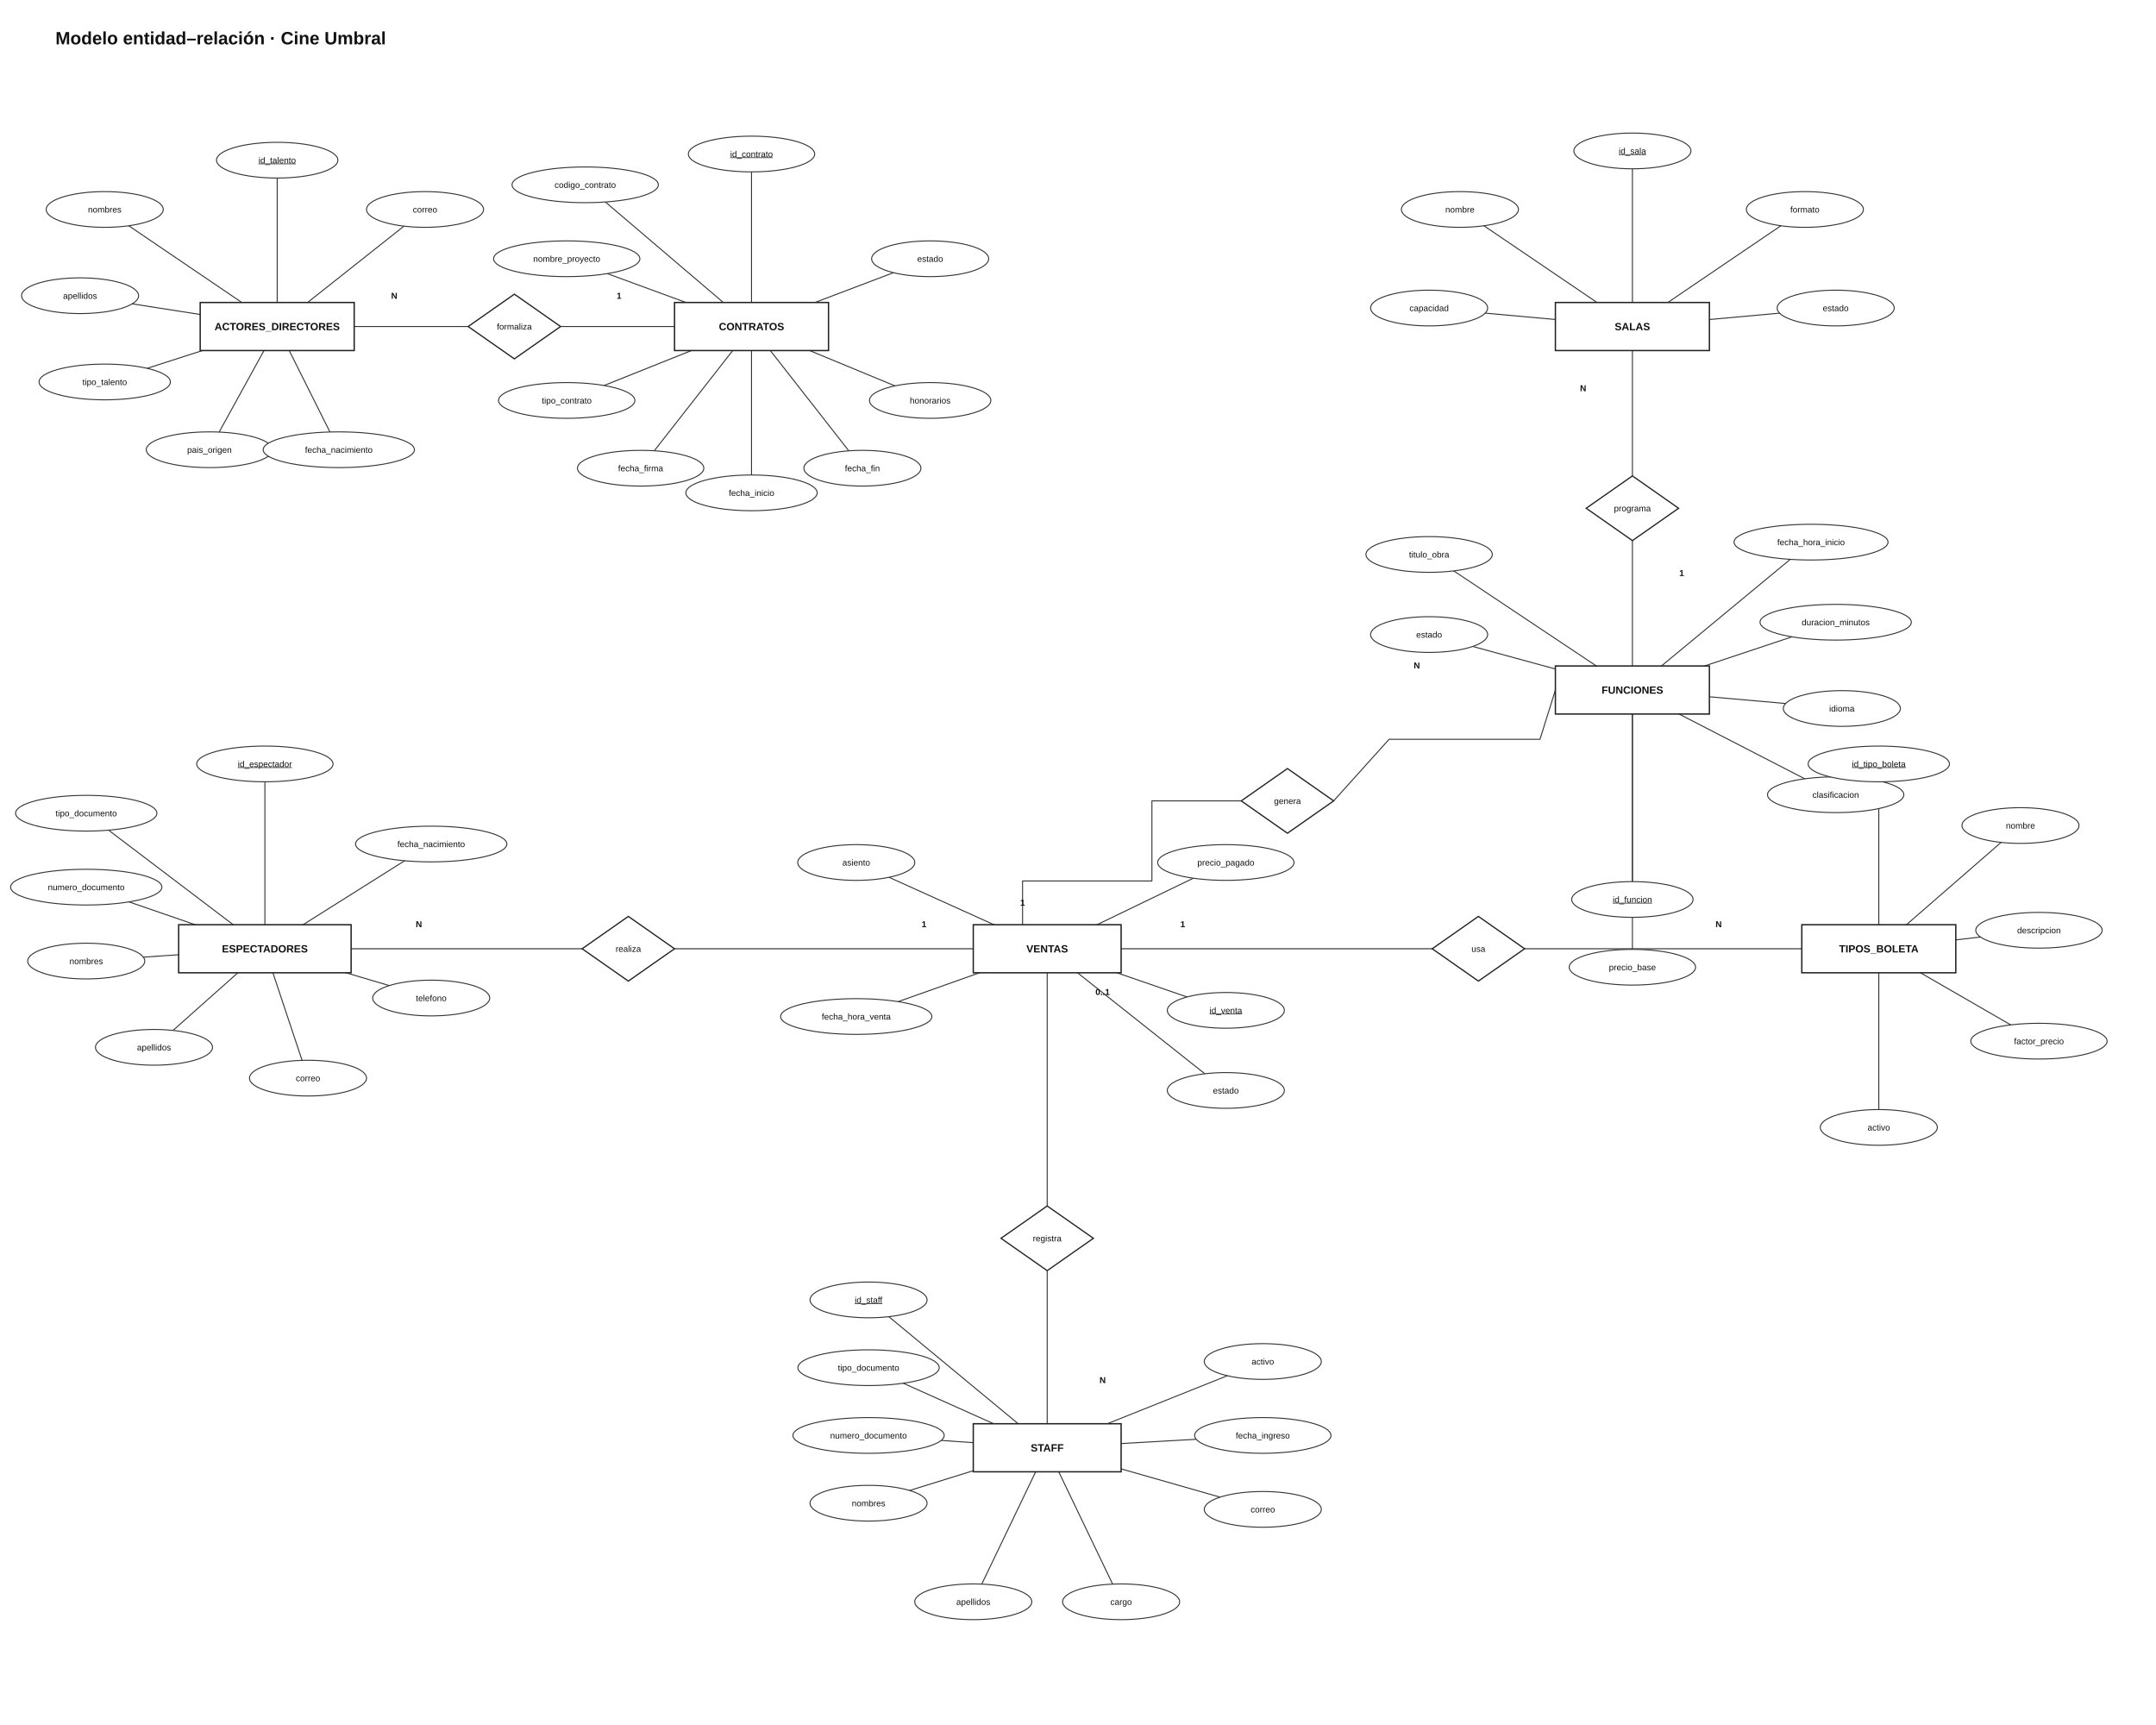
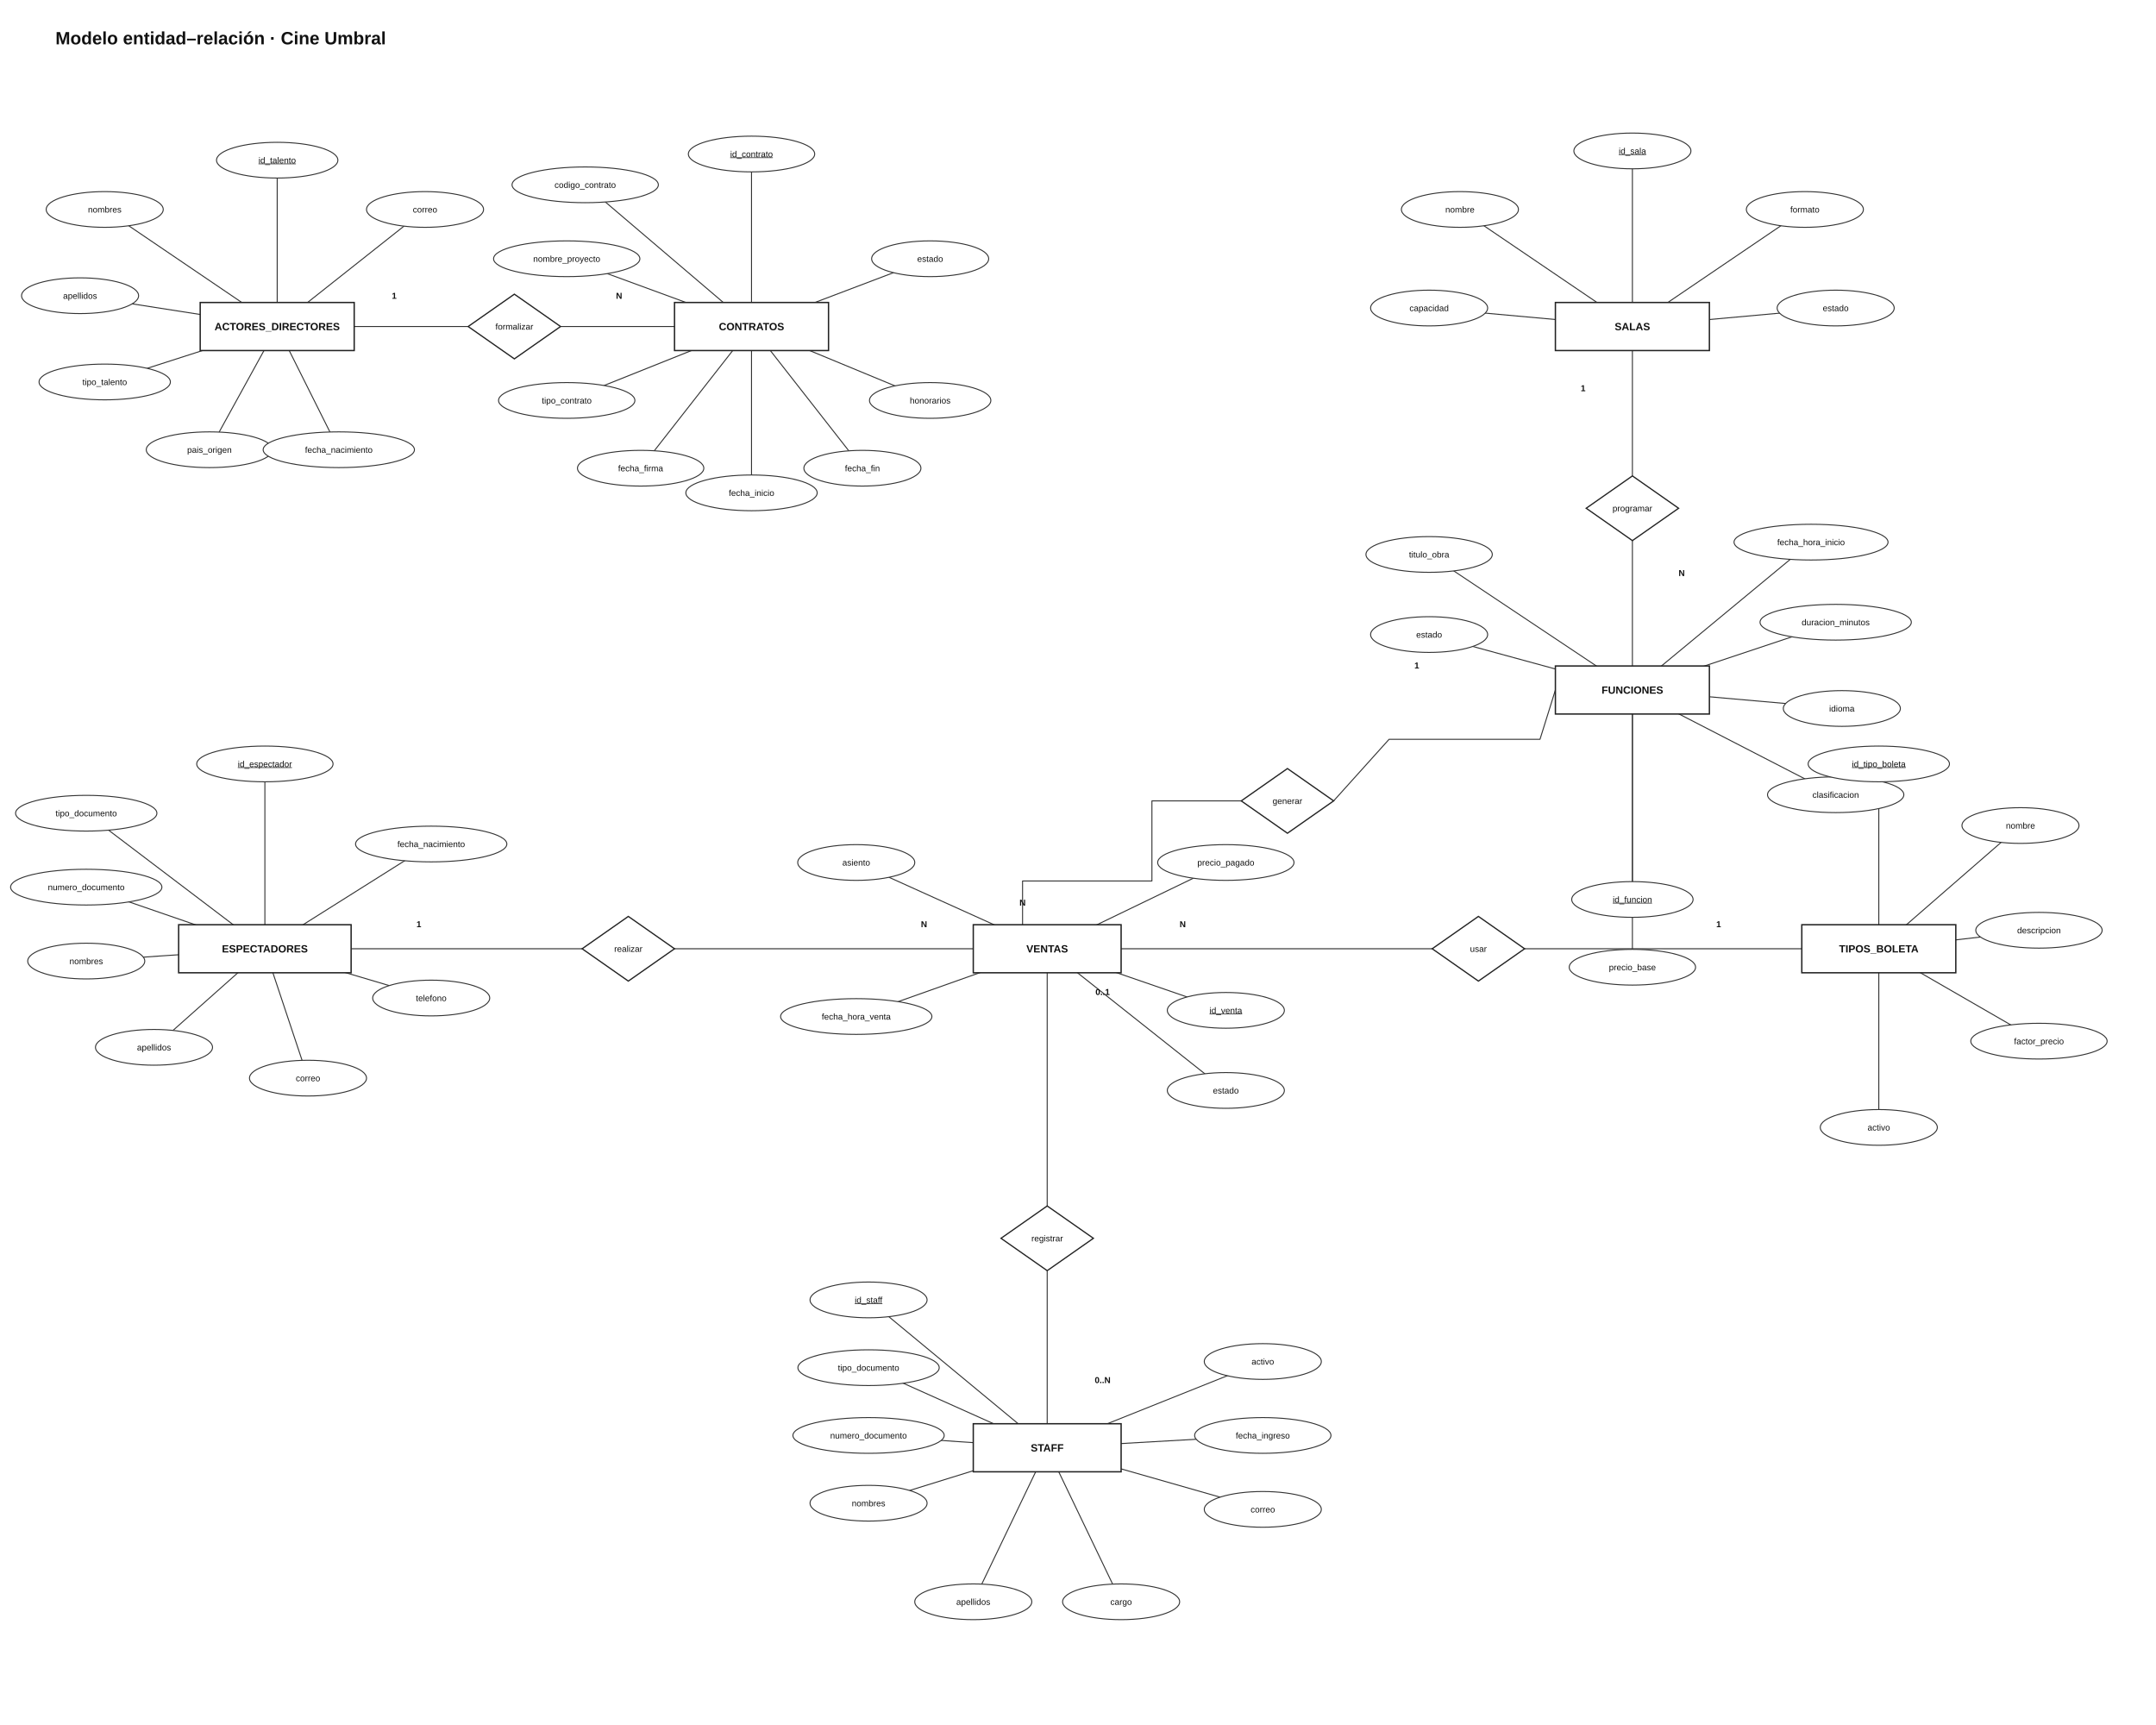
<svg xmlns="http://www.w3.org/2000/svg" width="3500" height="2800" viewBox="0 0 3500 2800" role="img" aria-labelledby="title desc">
  <style>.bg{fill:#fff}.link{fill:none;stroke:#333;stroke-width:1.6;stroke-linecap:round;stroke-linejoin:round}.entity{fill:#fff;stroke:#222;stroke-width:2.2}.entity-label{font:700 17px Arial,sans-serif;fill:#111}.attribute{fill:#fff;stroke:#333;stroke-width:1.6}.attribute-label{font:14px Arial,sans-serif;fill:#111}.pk{text-decoration:underline}.relationship{fill:#fff;stroke:#222;stroke-width:2}.relationship-label{font:14px Arial,sans-serif;fill:#111}.title{font:700 29px Arial,sans-serif;fill:#111}.subtitle{font:16px Arial,sans-serif;fill:#222}.legend,.footer{font:14px Arial,sans-serif;fill:#333}.cardinality{font:700 14px Arial,sans-serif;fill:#111}</style>
  <rect class="bg" width="3500" height="2800" />
  <text class="title" x="90" y="72">Modelo entidad–relación · Cine Umbral</text>
  <line class="link" x1="450" y1="530" x2="450" y2="260" />
  <line class="link" x1="450" y1="530" x2="170" y2="340" />
  <line class="link" x1="450" y1="530" x2="130" y2="480" />
  <line class="link" x1="450" y1="530" x2="170" y2="620" />
  <line class="link" x1="450" y1="530" x2="340" y2="730" />
  <line class="link" x1="450" y1="530" x2="550" y2="730" />
  <line class="link" x1="450" y1="530" x2="690" y2="340" />
  <line class="link" x1="1220" y1="530" x2="1220" y2="250" />
  <line class="link" x1="1220" y1="530" x2="950" y2="300" />
  <line class="link" x1="1220" y1="530" x2="920" y2="420" />
  <line class="link" x1="1220" y1="530" x2="920" y2="650" />
  <line class="link" x1="1220" y1="530" x2="1040" y2="760" />
  <line class="link" x1="1220" y1="530" x2="1220" y2="800" />
  <line class="link" x1="1220" y1="530" x2="1400" y2="760" />
  <line class="link" x1="1220" y1="530" x2="1510" y2="650" />
  <line class="link" x1="1220" y1="530" x2="1510" y2="420" />
  <line class="link" x1="2650" y1="530" x2="2650" y2="245" />
  <line class="link" x1="2650" y1="530" x2="2370" y2="340" />
  <line class="link" x1="2650" y1="530" x2="2320" y2="500" />
  <line class="link" x1="2650" y1="530" x2="2930" y2="340" />
  <line class="link" x1="2650" y1="530" x2="2980" y2="500" />
  <line class="link" x1="2650" y1="1120" x2="2650" y2="1460" />
  <line class="link" x1="2650" y1="1120" x2="2320" y2="900" />
  <line class="link" x1="2650" y1="1120" x2="2940" y2="880" />
  <line class="link" x1="2650" y1="1120" x2="2980" y2="1010" />
  <line class="link" x1="2650" y1="1120" x2="2990" y2="1150" />
  <line class="link" x1="2650" y1="1120" x2="2980" y2="1290" />
  <line class="link" x1="2650" y1="1120" x2="2650" y2="1570" />
  <line class="link" x1="2650" y1="1120" x2="2320" y2="1030" />
  <line class="link" x1="430" y1="1540" x2="430" y2="1240" />
  <line class="link" x1="430" y1="1540" x2="140" y2="1320" />
  <line class="link" x1="430" y1="1540" x2="140" y2="1440" />
  <line class="link" x1="430" y1="1540" x2="140" y2="1560" />
  <line class="link" x1="430" y1="1540" x2="250" y2="1700" />
  <line class="link" x1="430" y1="1540" x2="500" y2="1750" />
  <line class="link" x1="430" y1="1540" x2="700" y2="1620" />
  <line class="link" x1="430" y1="1540" x2="700" y2="1370" />
  <line class="link" x1="1700" y1="1540" x2="1990" y2="1640" />
  <line class="link" x1="1700" y1="1540" x2="1390" y2="1650" />
  <line class="link" x1="1700" y1="1540" x2="1390" y2="1400" />
  <line class="link" x1="1700" y1="1540" x2="1990" y2="1400" />
  <line class="link" x1="1700" y1="1540" x2="1990" y2="1770" />
  <line class="link" x1="3050" y1="1540" x2="3050" y2="1240" />
  <line class="link" x1="3050" y1="1540" x2="3280" y2="1340" />
  <line class="link" x1="3050" y1="1540" x2="3310" y2="1510" />
  <line class="link" x1="3050" y1="1540" x2="3310" y2="1690" />
  <line class="link" x1="3050" y1="1540" x2="3050" y2="1830" />
  <line class="link" x1="1700" y1="2350" x2="1410" y2="2110" />
  <line class="link" x1="1700" y1="2350" x2="1410" y2="2220" />
  <line class="link" x1="1700" y1="2350" x2="1410" y2="2330" />
  <line class="link" x1="1700" y1="2350" x2="1410" y2="2440" />
  <line class="link" x1="1700" y1="2350" x2="1580" y2="2600" />
  <line class="link" x1="1700" y1="2350" x2="1820" y2="2600" />
  <line class="link" x1="1700" y1="2350" x2="2050" y2="2450" />
  <line class="link" x1="1700" y1="2350" x2="2050" y2="2330" />
  <line class="link" x1="1700" y1="2350" x2="2050" y2="2210" />
  <path class="link" d="M575 530 L760 530 M910 530 L1095 530" />
  <path class="link" d="M2650 569 L2650 772 M2650 878 L2650 1081" />
  <path class="link" d="M570 1540 L945 1540 M1095 1540 L1580 1540" />
  <path class="link" d="M1820 1540 L2325 1540 M2475 1540 L2925 1540" />
  <path class="link" d="M2525 1120 L2500 1200 L2255 1200 L2165 1300" />
  <path class="link" d="M2015 1300 L1870 1300 L1870 1430 L1660 1430 L1660 1501" />
  <path class="link" d="M1700 1579 L1700 1957 M1700 2063 L1700 2311" />
  <g>
    <rect class="entity" x="325" y="491" width="250" height="78" rx="0" />
    <text class="entity-label" x="450" y="536" text-anchor="middle">ACTORES_DIRECTORES</text>
  </g>
  <g>
    <rect class="entity" x="1095" y="491" width="250" height="78" rx="0" />
    <text class="entity-label" x="1220" y="536" text-anchor="middle">CONTRATOS</text>
  </g>
  <g>
    <rect class="entity" x="2525" y="491" width="250" height="78" rx="0" />
    <text class="entity-label" x="2650" y="536" text-anchor="middle">SALAS</text>
  </g>
  <g>
    <rect class="entity" x="2525" y="1081" width="250" height="78" rx="0" />
    <text class="entity-label" x="2650" y="1126" text-anchor="middle">FUNCIONES</text>
  </g>
  <g>
    <rect class="entity" x="290" y="1501" width="280" height="78" rx="0" />
    <text class="entity-label" x="430" y="1546" text-anchor="middle">ESPECTADORES</text>
  </g>
  <g>
    <rect class="entity" x="1580" y="1501" width="240" height="78" rx="0" />
    <text class="entity-label" x="1700" y="1546" text-anchor="middle">VENTAS</text>
  </g>
  <g>
    <rect class="entity" x="2925" y="1501" width="250" height="78" rx="0" />
    <text class="entity-label" x="3050" y="1546" text-anchor="middle">TIPOS_BOLETA</text>
  </g>
  <g>
    <rect class="entity" x="1580" y="2311" width="240" height="78" rx="0" />
    <text class="entity-label" x="1700" y="2356" text-anchor="middle">STAFF</text>
  </g>
  <g>
    <ellipse class="attribute" cx="450" cy="260" rx="98.5" ry="29" />
    <text class="attribute-label pk" x="450" y="265" text-anchor="middle">id_talento</text>
  </g>
  <g>
    <ellipse class="attribute" cx="170" cy="340" rx="95" ry="29" />
    <text class="attribute-label" x="170" y="345" text-anchor="middle">nombres</text>
  </g>
  <g>
    <ellipse class="attribute" cx="130" cy="480" rx="95" ry="29" />
    <text class="attribute-label" x="130" y="485" text-anchor="middle">apellidos</text>
  </g>
  <g>
    <ellipse class="attribute" cx="170" cy="620" rx="106.6" ry="29" />
    <text class="attribute-label" x="170" y="625" text-anchor="middle">tipo_talento</text>
  </g>
  <g>
    <ellipse class="attribute" cx="340" cy="730" rx="102.55" ry="29" />
    <text class="attribute-label" x="340" y="735" text-anchor="middle">pais_origen</text>
  </g>
  <g>
    <ellipse class="attribute" cx="550" cy="730" rx="122.8" ry="29" />
    <text class="attribute-label" x="550" y="735" text-anchor="middle">fecha_nacimiento</text>
  </g>
  <g>
    <ellipse class="attribute" cx="690" cy="340" rx="95" ry="29" />
    <text class="attribute-label" x="690" y="345" text-anchor="middle">correo</text>
  </g>
  <g>
    <ellipse class="attribute" cx="1220" cy="250" rx="102.55" ry="29" />
    <text class="attribute-label pk" x="1220" y="255" text-anchor="middle">id_contrato</text>
  </g>
  <g>
    <ellipse class="attribute" cx="950" cy="300" rx="118.75" ry="29" />
    <text class="attribute-label" x="950" y="305" text-anchor="middle">codigo_contrato</text>
  </g>
  <g>
    <ellipse class="attribute" cx="920" cy="420" rx="118.75" ry="29" />
    <text class="attribute-label" x="920" y="425" text-anchor="middle">nombre_proyecto</text>
  </g>
  <g>
    <ellipse class="attribute" cx="920" cy="650" rx="110.65" ry="29" />
    <text class="attribute-label" x="920" y="655" text-anchor="middle">tipo_contrato</text>
  </g>
  <g>
    <ellipse class="attribute" cx="1040" cy="760" rx="102.55" ry="29" />
    <text class="attribute-label" x="1040" y="765" text-anchor="middle">fecha_firma</text>
  </g>
  <g>
    <ellipse class="attribute" cx="1220" cy="800" rx="106.6" ry="29" />
    <text class="attribute-label" x="1220" y="805" text-anchor="middle">fecha_inicio</text>
  </g>
  <g>
    <ellipse class="attribute" cx="1400" cy="760" rx="95" ry="29" />
    <text class="attribute-label" x="1400" y="765" text-anchor="middle">fecha_fin</text>
  </g>
  <g>
    <ellipse class="attribute" cx="1510" cy="650" rx="98.5" ry="29" />
    <text class="attribute-label" x="1510" y="655" text-anchor="middle">honorarios</text>
  </g>
  <g>
    <ellipse class="attribute" cx="1510" cy="420" rx="95" ry="29" />
    <text class="attribute-label" x="1510" y="425" text-anchor="middle">estado</text>
  </g>
  <g>
    <ellipse class="attribute" cx="2650" cy="245" rx="95" ry="29" />
    <text class="attribute-label pk" x="2650" y="250" text-anchor="middle">id_sala</text>
  </g>
  <g>
    <ellipse class="attribute" cx="2370" cy="340" rx="95" ry="29" />
    <text class="attribute-label" x="2370" y="345" text-anchor="middle">nombre</text>
  </g>
  <g>
    <ellipse class="attribute" cx="2320" cy="500" rx="95" ry="29" />
    <text class="attribute-label" x="2320" y="505" text-anchor="middle">capacidad</text>
  </g>
  <g>
    <ellipse class="attribute" cx="2930" cy="340" rx="95" ry="29" />
    <text class="attribute-label" x="2930" y="345" text-anchor="middle">formato</text>
  </g>
  <g>
    <ellipse class="attribute" cx="2980" cy="500" rx="95" ry="29" />
    <text class="attribute-label" x="2980" y="505" text-anchor="middle">estado</text>
  </g>
  <g>
    <ellipse class="attribute" cx="2650" cy="1460" rx="98.5" ry="29" />
    <text class="attribute-label pk" x="2650" y="1465" text-anchor="middle">id_funcion</text>
  </g>
  <g>
    <ellipse class="attribute" cx="2320" cy="900" rx="102.55" ry="29" />
    <text class="attribute-label" x="2320" y="905" text-anchor="middle">titulo_obra</text>
  </g>
  <g>
    <ellipse class="attribute" cx="2940" cy="880" rx="125" ry="29" />
    <text class="attribute-label" x="2940" y="885" text-anchor="middle">fecha_hora_inicio</text>
  </g>
  <g>
    <ellipse class="attribute" cx="2980" cy="1010" rx="122.8" ry="29" />
    <text class="attribute-label" x="2980" y="1015" text-anchor="middle">duracion_minutos</text>
  </g>
  <g>
    <ellipse class="attribute" cx="2990" cy="1150" rx="95" ry="29" />
    <text class="attribute-label" x="2990" y="1155" text-anchor="middle">idioma</text>
  </g>
  <g>
    <ellipse class="attribute" cx="2980" cy="1290" rx="110.65" ry="29" />
    <text class="attribute-label" x="2980" y="1295" text-anchor="middle">clasificacion</text>
  </g>
  <g>
    <ellipse class="attribute" cx="2650" cy="1570" rx="102.55" ry="29" />
    <text class="attribute-label" x="2650" y="1575" text-anchor="middle">precio_base</text>
  </g>
  <g>
    <ellipse class="attribute" cx="2320" cy="1030" rx="95" ry="29" />
    <text class="attribute-label" x="2320" y="1035" text-anchor="middle">estado</text>
  </g>
  <g>
    <ellipse class="attribute" cx="430" cy="1240" rx="110.65" ry="29" />
    <text class="attribute-label pk" x="430" y="1245" text-anchor="middle">id_espectador</text>
  </g>
  <g>
    <ellipse class="attribute" cx="140" cy="1320" rx="114.7" ry="29" />
    <text class="attribute-label" x="140" y="1325" text-anchor="middle">tipo_documento</text>
  </g>
  <g>
    <ellipse class="attribute" cx="140" cy="1440" rx="122.8" ry="29" />
    <text class="attribute-label" x="140" y="1445" text-anchor="middle">numero_documento</text>
  </g>
  <g>
    <ellipse class="attribute" cx="140" cy="1560" rx="95" ry="29" />
    <text class="attribute-label" x="140" y="1565" text-anchor="middle">nombres</text>
  </g>
  <g>
    <ellipse class="attribute" cx="250" cy="1700" rx="95" ry="29" />
    <text class="attribute-label" x="250" y="1705" text-anchor="middle">apellidos</text>
  </g>
  <g>
    <ellipse class="attribute" cx="500" cy="1750" rx="95" ry="29" />
    <text class="attribute-label" x="500" y="1755" text-anchor="middle">correo</text>
  </g>
  <g>
    <ellipse class="attribute" cx="700" cy="1620" rx="95" ry="29" />
    <text class="attribute-label" x="700" y="1625" text-anchor="middle">telefono</text>
  </g>
  <g>
    <ellipse class="attribute" cx="700" cy="1370" rx="122.8" ry="29" />
    <text class="attribute-label" x="700" y="1375" text-anchor="middle">fecha_nacimiento</text>
  </g>
  <g>
    <ellipse class="attribute" cx="1990" cy="1640" rx="95" ry="29" />
    <text class="attribute-label pk" x="1990" y="1645" text-anchor="middle">id_venta</text>
  </g>
  <g>
    <ellipse class="attribute" cx="1390" cy="1650" rx="122.8" ry="29" />
    <text class="attribute-label" x="1390" y="1655" text-anchor="middle">fecha_hora_venta</text>
  </g>
  <g>
    <ellipse class="attribute" cx="1390" cy="1400" rx="95" ry="29" />
    <text class="attribute-label" x="1390" y="1405" text-anchor="middle">asiento</text>
  </g>
  <g>
    <ellipse class="attribute" cx="1990" cy="1400" rx="110.65" ry="29" />
    <text class="attribute-label" x="1990" y="1405" text-anchor="middle">precio_pagado</text>
  </g>
  <g>
    <ellipse class="attribute" cx="1990" cy="1770" rx="95" ry="29" />
    <text class="attribute-label" x="1990" y="1775" text-anchor="middle">estado</text>
  </g>
  <g>
    <ellipse class="attribute" cx="3050" cy="1240" rx="114.7" ry="29" />
    <text class="attribute-label pk" x="3050" y="1245" text-anchor="middle">id_tipo_boleta</text>
  </g>
  <g>
    <ellipse class="attribute" cx="3280" cy="1340" rx="95" ry="29" />
    <text class="attribute-label" x="3280" y="1345" text-anchor="middle">nombre</text>
  </g>
  <g>
    <ellipse class="attribute" cx="3310" cy="1510" rx="102.55" ry="29" />
    <text class="attribute-label" x="3310" y="1515" text-anchor="middle">descripcion</text>
  </g>
  <g>
    <ellipse class="attribute" cx="3310" cy="1690" rx="110.65" ry="29" />
    <text class="attribute-label" x="3310" y="1695" text-anchor="middle">factor_precio</text>
  </g>
  <g>
    <ellipse class="attribute" cx="3050" cy="1830" rx="95" ry="29" />
    <text class="attribute-label" x="3050" y="1835" text-anchor="middle">activo</text>
  </g>
  <g>
    <ellipse class="attribute" cx="1410" cy="2110" rx="95" ry="29" />
    <text class="attribute-label pk" x="1410" y="2115" text-anchor="middle">id_staff</text>
  </g>
  <g>
    <ellipse class="attribute" cx="1410" cy="2220" rx="114.7" ry="29" />
    <text class="attribute-label" x="1410" y="2225" text-anchor="middle">tipo_documento</text>
  </g>
  <g>
    <ellipse class="attribute" cx="1410" cy="2330" rx="122.8" ry="29" />
    <text class="attribute-label" x="1410" y="2335" text-anchor="middle">numero_documento</text>
  </g>
  <g>
    <ellipse class="attribute" cx="1410" cy="2440" rx="95" ry="29" />
    <text class="attribute-label" x="1410" y="2445" text-anchor="middle">nombres</text>
  </g>
  <g>
    <ellipse class="attribute" cx="1580" cy="2600" rx="95" ry="29" />
    <text class="attribute-label" x="1580" y="2605" text-anchor="middle">apellidos</text>
  </g>
  <g>
    <ellipse class="attribute" cx="1820" cy="2600" rx="95" ry="29" />
    <text class="attribute-label" x="1820" y="2605" text-anchor="middle">cargo</text>
  </g>
  <g>
    <ellipse class="attribute" cx="2050" cy="2450" rx="95" ry="29" />
    <text class="attribute-label" x="2050" y="2455" text-anchor="middle">correo</text>
  </g>
  <g>
    <ellipse class="attribute" cx="2050" cy="2330" rx="110.65" ry="29" />
    <text class="attribute-label" x="2050" y="2335" text-anchor="middle">fecha_ingreso</text>
  </g>
  <g>
    <ellipse class="attribute" cx="2050" cy="2210" rx="95" ry="29" />
    <text class="attribute-label" x="2050" y="2215" text-anchor="middle">activo</text>
  </g>
  <g>
    <polygon class="relationship" points="835,477.5 910,530 835,582.5 760,530" />
-     <text class="relationship-label" x="835" y="535" text-anchor="middle">formaliza</text>
+     <text class="relationship-label" x="835" y="535" text-anchor="middle">formalizar</text>
  </g>
  <g>
    <polygon class="relationship" points="2650,772.5 2725,825 2650,877.5 2575,825" />
-     <text class="relationship-label" x="2650" y="830" text-anchor="middle">programa</text>
+     <text class="relationship-label" x="2650" y="830" text-anchor="middle">programar</text>
  </g>
  <g>
    <polygon class="relationship" points="1020,1487.5 1095,1540 1020,1592.5 945,1540" />
-     <text class="relationship-label" x="1020" y="1545" text-anchor="middle">realiza</text>
+     <text class="relationship-label" x="1020" y="1545" text-anchor="middle">realizar</text>
  </g>
  <g>
    <polygon class="relationship" points="2400,1487.5 2475,1540 2400,1592.5 2325,1540" />
-     <text class="relationship-label" x="2400" y="1545" text-anchor="middle">usa</text>
+     <text class="relationship-label" x="2400" y="1545" text-anchor="middle">usar</text>
  </g>
  <g>
    <polygon class="relationship" points="2090,1247.5 2165,1300 2090,1352.5 2015,1300" />
-     <text class="relationship-label" x="2090" y="1305" text-anchor="middle">genera</text>
+     <text class="relationship-label" x="2090" y="1305" text-anchor="middle">generar</text>
  </g>
  <g>
    <polygon class="relationship" points="1700,1957.5 1775,2010 1700,2062.5 1625,2010" />
-     <text class="relationship-label" x="1700" y="2015" text-anchor="middle">registra</text>
-   </g>
-   <text class="cardinality" x="640" y="485" text-anchor="middle">N</text>
-   <text class="cardinality" x="1005" y="485" text-anchor="middle">1</text>
-   <text class="cardinality" x="2570" y="635" text-anchor="middle">N</text>
-   <text class="cardinality" x="2730" y="935" text-anchor="middle">1</text>
-   <text class="cardinality" x="680" y="1505" text-anchor="middle">N</text>
-   <text class="cardinality" x="1500" y="1505" text-anchor="middle">1</text>
-   <text class="cardinality" x="1920" y="1505" text-anchor="middle">1</text>
-   <text class="cardinality" x="2790" y="1505" text-anchor="middle">N</text>
-   <text class="cardinality" x="2300" y="1085" text-anchor="middle">N</text>
-   <text class="cardinality" x="1660" y="1470" text-anchor="middle">1</text>
+     <text class="relationship-label" x="1700" y="2015" text-anchor="middle">registrar</text>
+   </g>
+   <text class="cardinality" x="640" y="485" text-anchor="middle">1</text>
+   <text class="cardinality" x="1005" y="485" text-anchor="middle">N</text>
+   <text class="cardinality" x="2570" y="635" text-anchor="middle">1</text>
+   <text class="cardinality" x="2730" y="935" text-anchor="middle">N</text>
+   <text class="cardinality" x="680" y="1505" text-anchor="middle">1</text>
+   <text class="cardinality" x="1500" y="1505" text-anchor="middle">N</text>
+   <text class="cardinality" x="1920" y="1505" text-anchor="middle">N</text>
+   <text class="cardinality" x="2790" y="1505" text-anchor="middle">1</text>
+   <text class="cardinality" x="2300" y="1085" text-anchor="middle">1</text>
+   <text class="cardinality" x="1660" y="1470" text-anchor="middle">N</text>
  <text class="cardinality" x="1790" y="1615" text-anchor="middle">0..1</text>
-   <text class="cardinality" x="1790" y="2245" text-anchor="middle">N</text>
+   <text class="cardinality" x="1790" y="2245" text-anchor="middle">0..N</text>
</svg>
